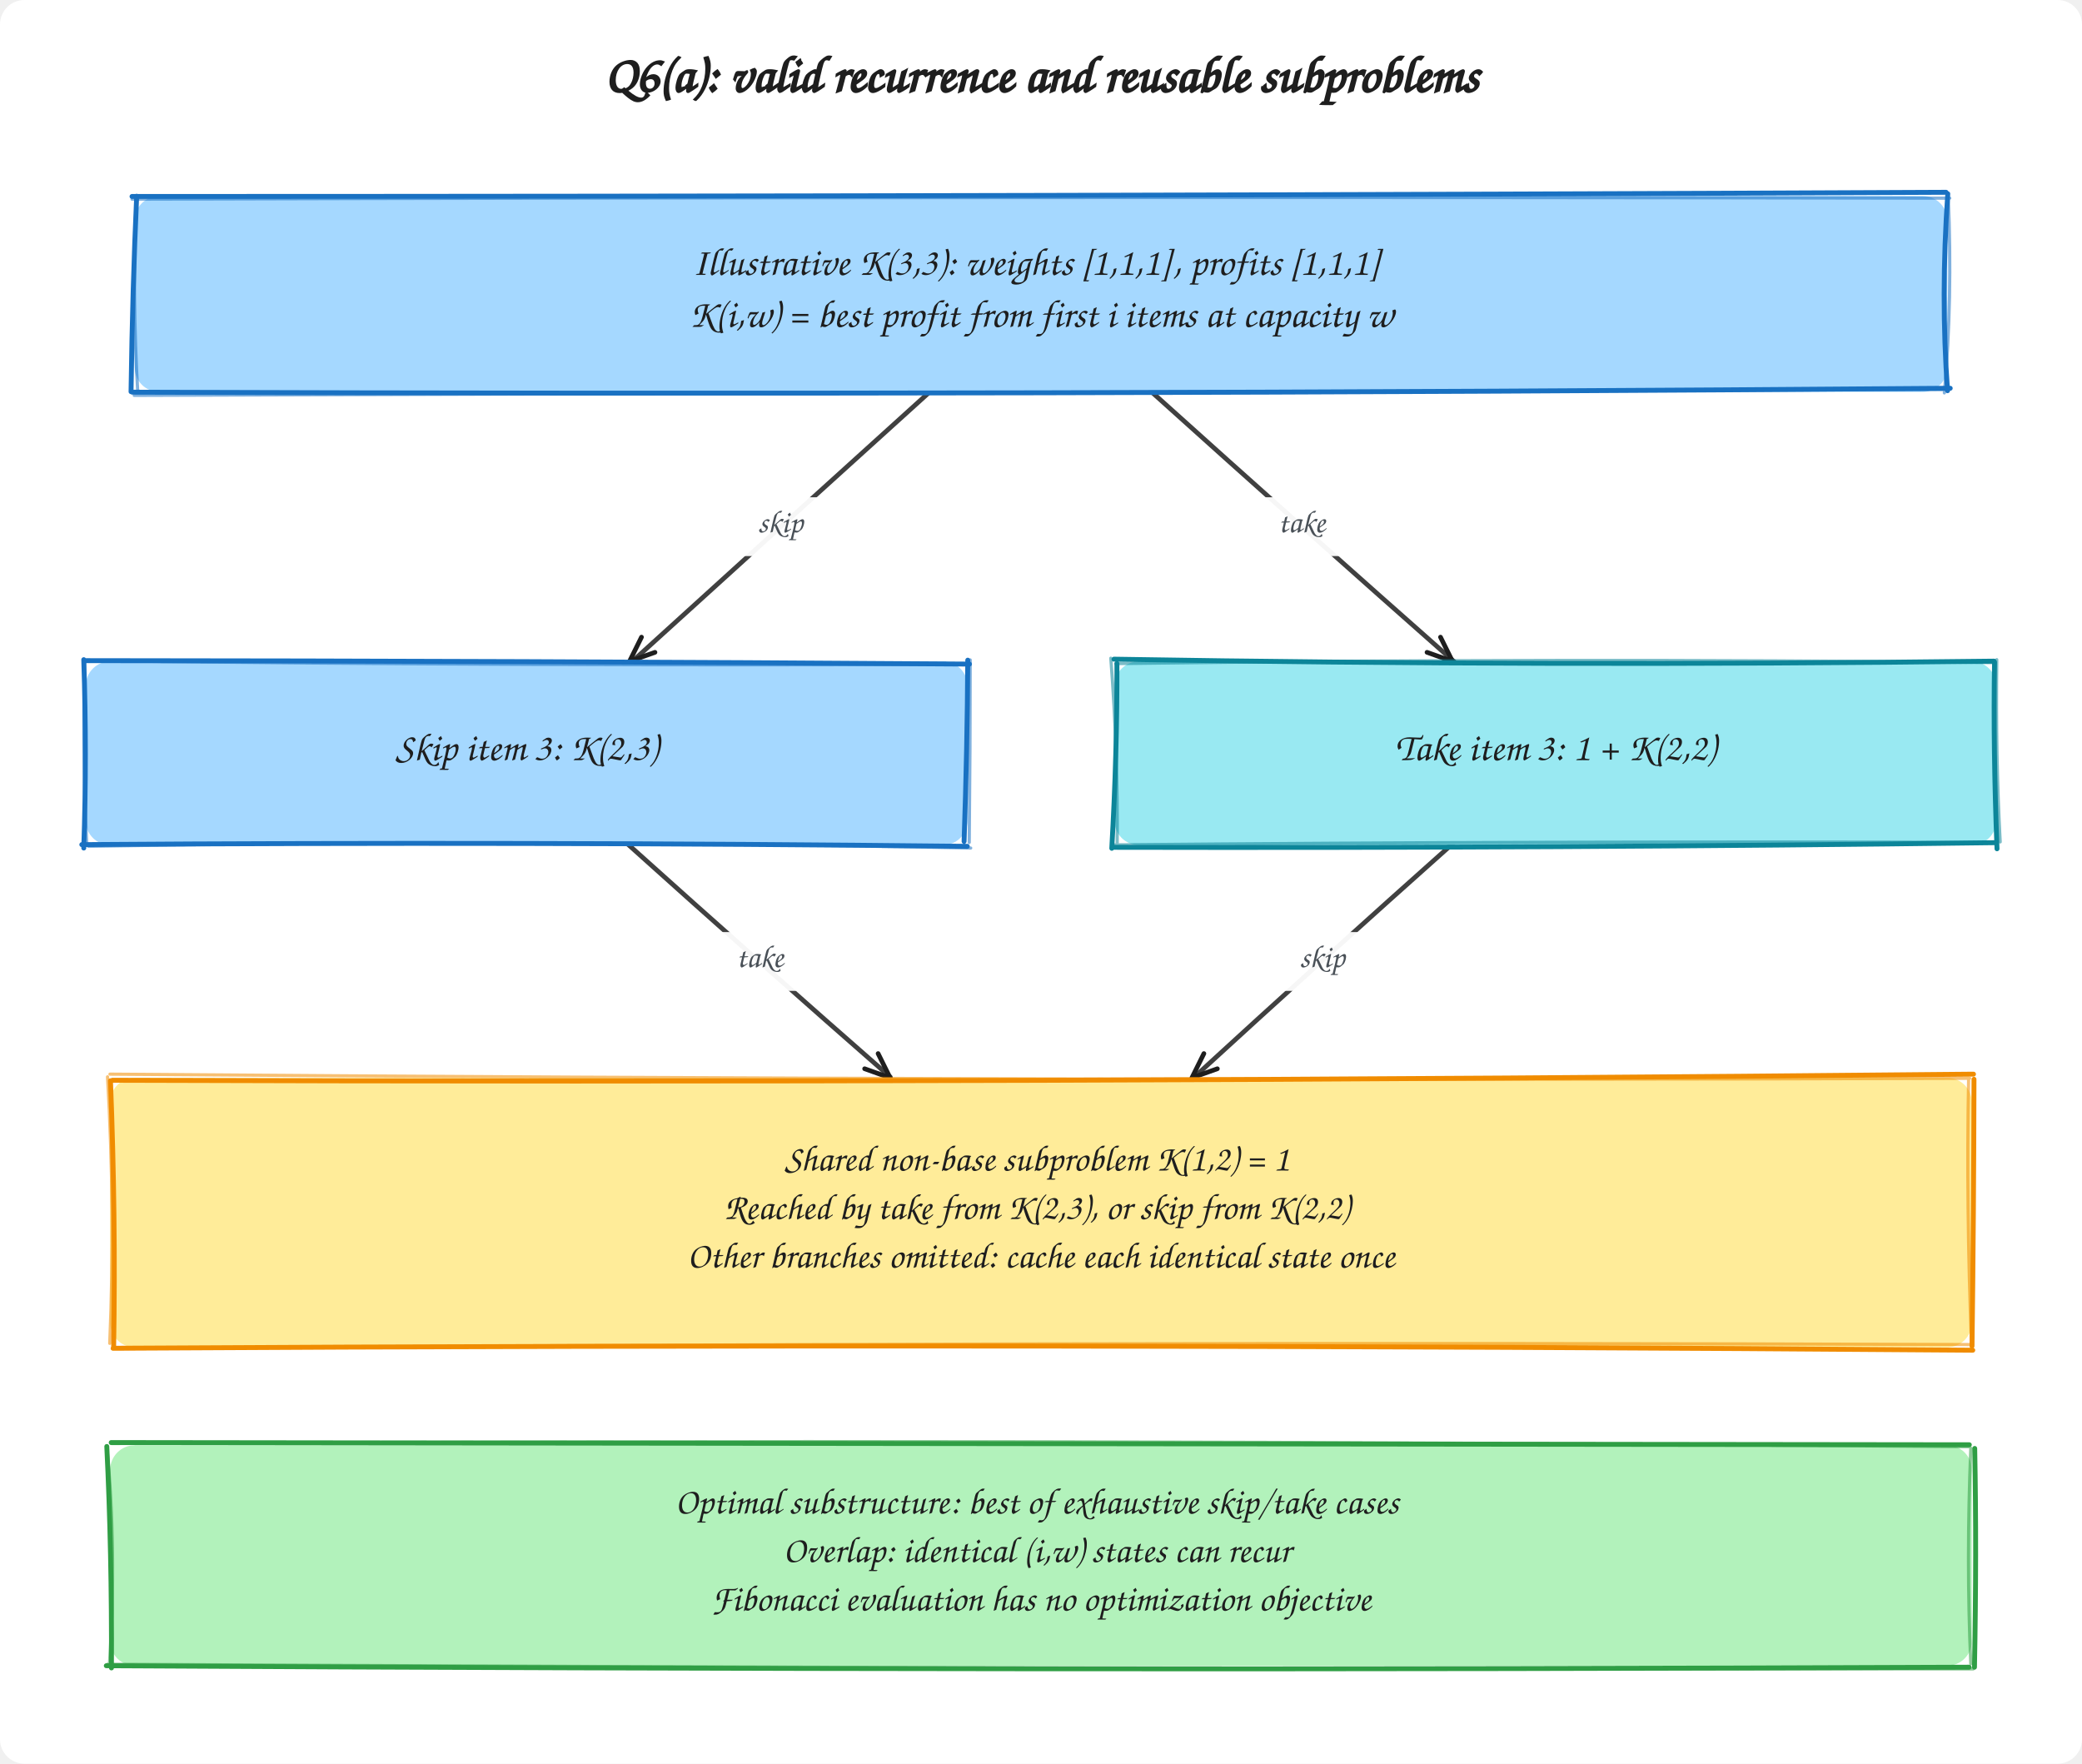
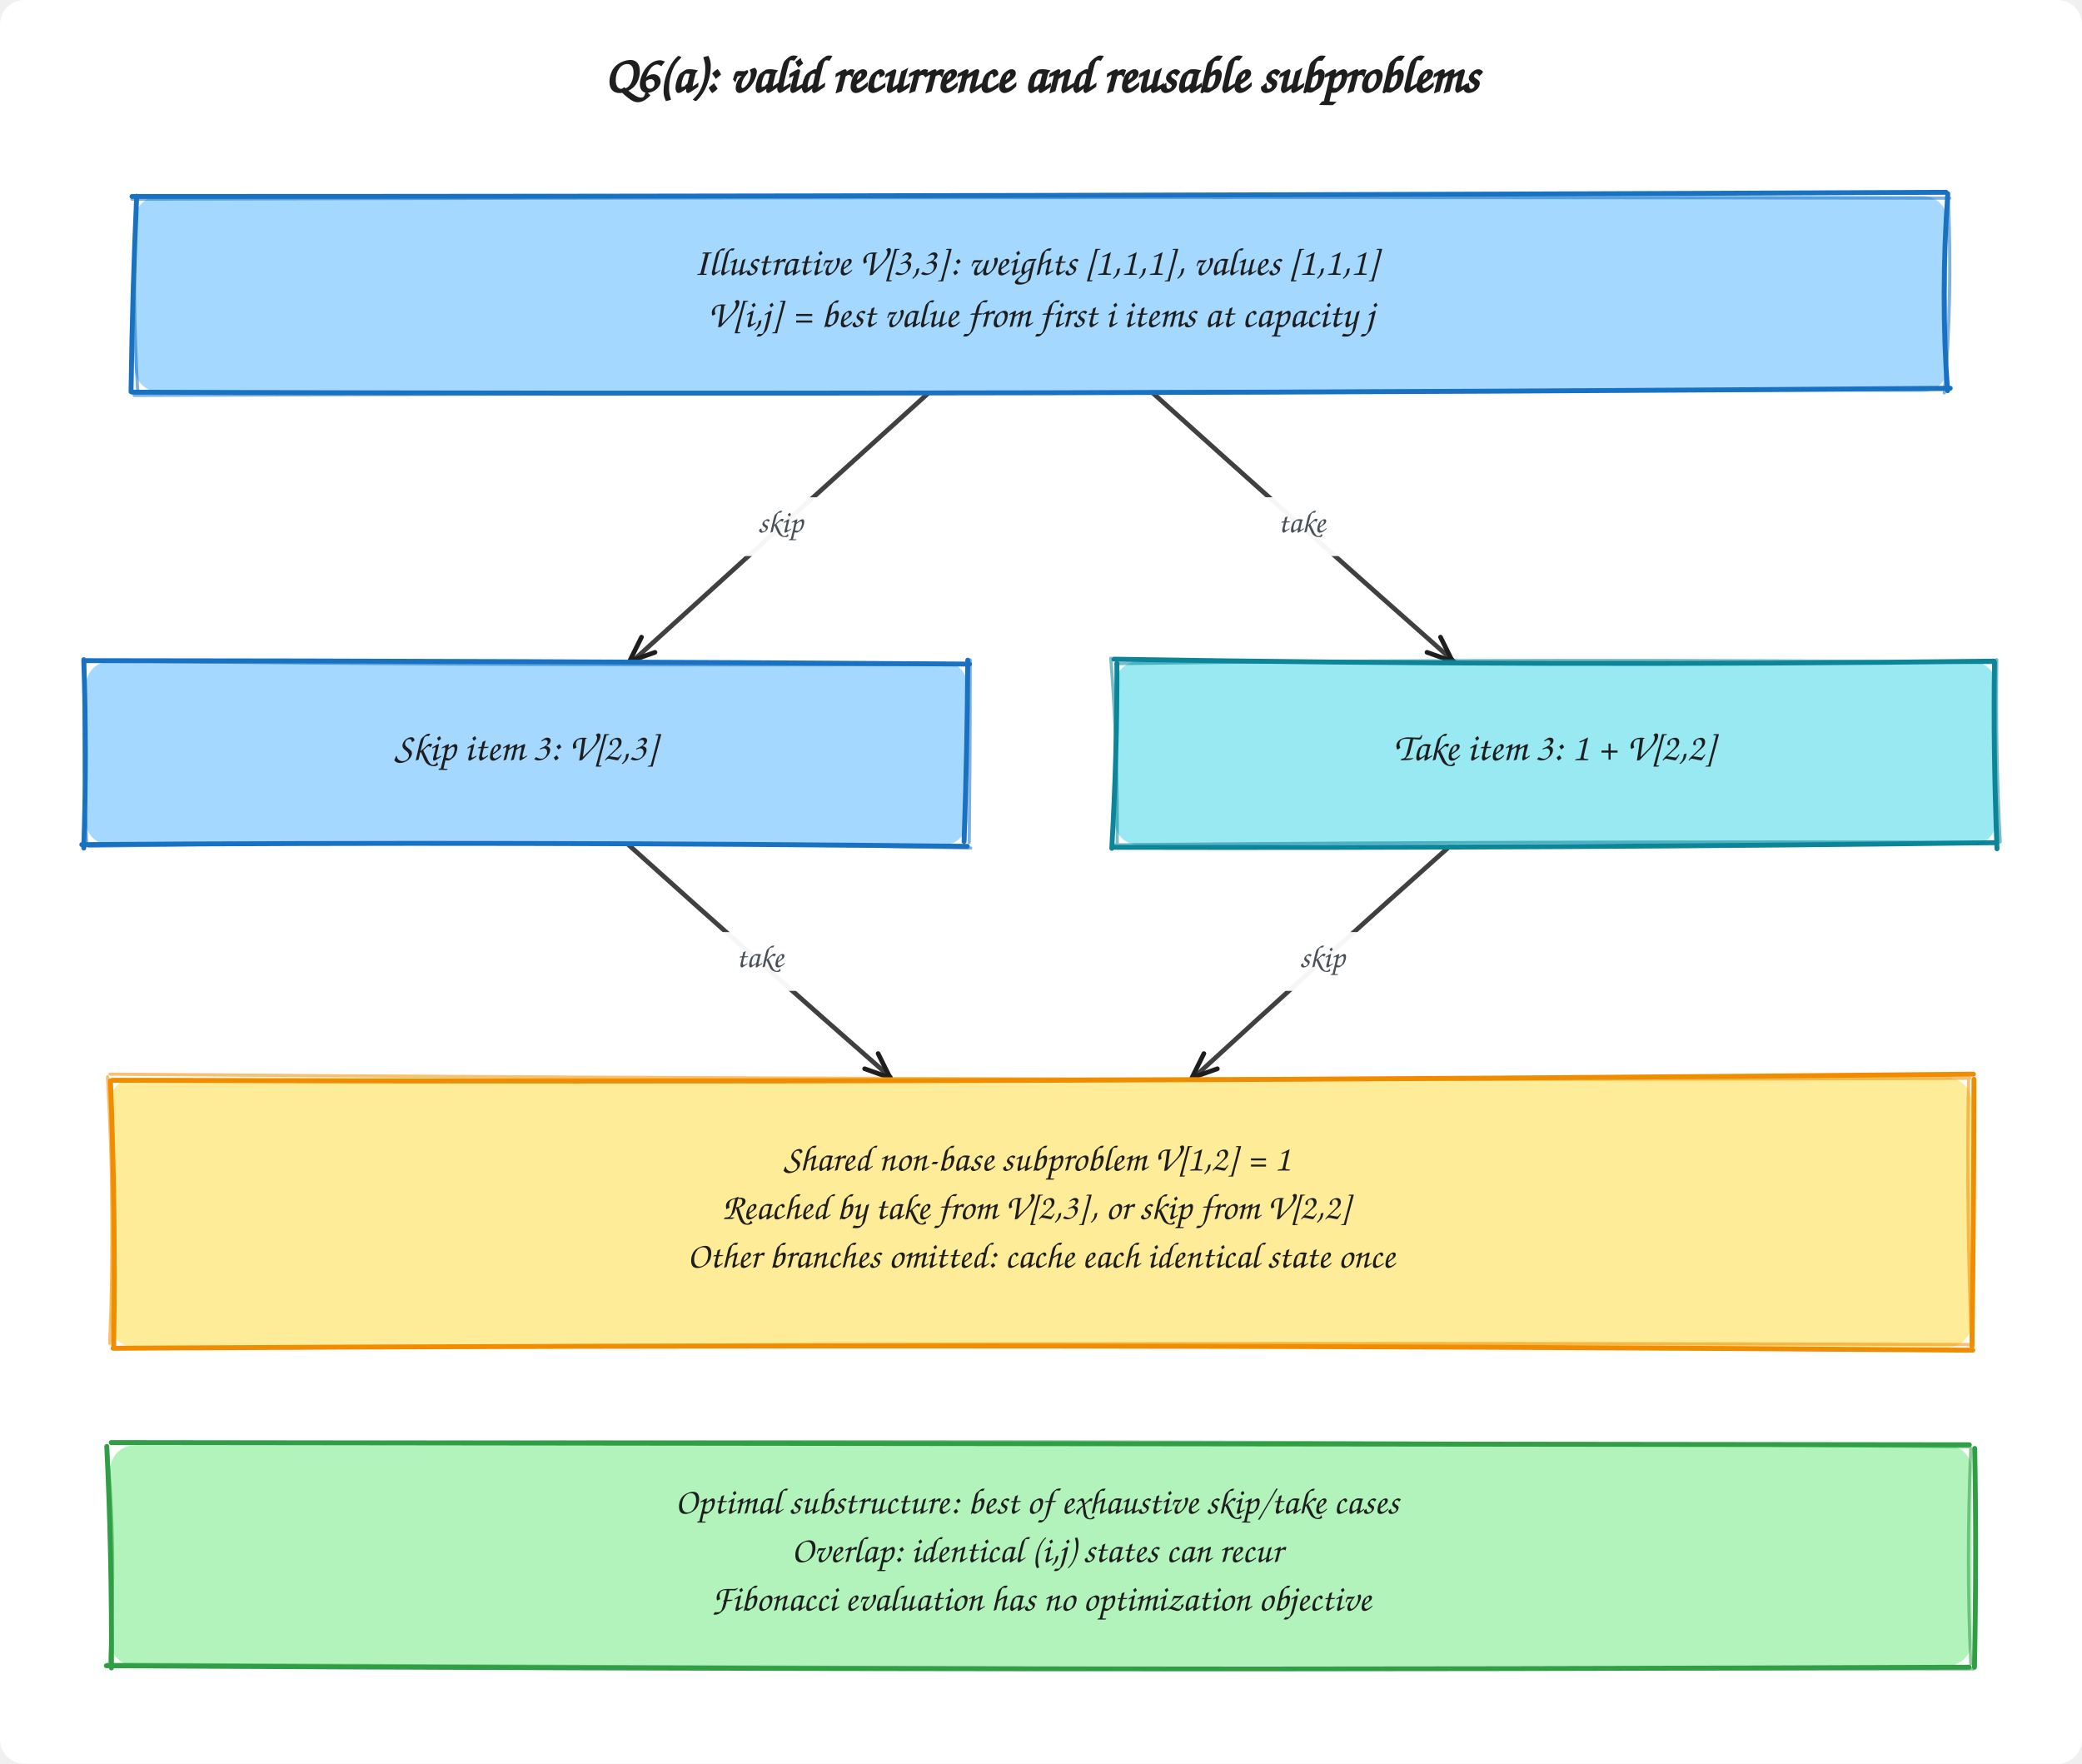
<svg xmlns="http://www.w3.org/2000/svg" width="850" height="720" viewBox="0 0 850 720" role="img" aria-label="Q6(a): valid recurrence and reusable subproblems">
  <rect width="850" height="720" fill="#ffffff" rx="10" />
  <text text-anchor="middle" dominant-baseline="central" font-family="&quot;Segoe Print&quot;, &quot;Bradley Hand&quot;, Chilanka, &quot;Comic Sans MS&quot;, &quot;Comic Neue&quot;, cursive" font-size="21" font-weight="bold" fill="#1e1e1e">
    <tspan x="425.0" y="34.0">Q6(a): valid recurrence and reusable subproblems</tspan>
  </text>
  <path d="M380.1 159.5 Q318.6 215.1 257.6 270.5" fill="none" stroke="#1e1e1e" stroke-width="1.9" stroke-linecap="round" opacity="0.85" />
  <path d="M261.9 260.1 L257.0 270.0 L267.4 266.3" fill="none" stroke="#1e1e1e" stroke-width="1.9" stroke-linecap="round" stroke-linejoin="round" />
  <rect x="295.6" y="203.0" width="46" height="24" rx="6" fill="#ffffff" opacity="0.95" />
  <text text-anchor="middle" dominant-baseline="central" font-family="&quot;Segoe Print&quot;, &quot;Bradley Hand&quot;, Chilanka, &quot;Comic Sans MS&quot;, &quot;Comic Neue&quot;, cursive" font-size="13" font-weight="normal" fill="#495057">
    <tspan x="318.6" y="215.0">skip</tspan>
  </text>
  <path d="M469.6 159.5 Q532.7 216.3 594.0 270.4" fill="none" stroke="#1e1e1e" stroke-width="1.9" stroke-linecap="round" opacity="0.85" />
  <path d="M582.6 266.3 L593.0 270.0 L588.1 260.1" fill="none" stroke="#1e1e1e" stroke-width="1.9" stroke-linecap="round" stroke-linejoin="round" />
  <rect x="508.4" y="203.0" width="46" height="24" rx="6" fill="#ffffff" opacity="0.95" />
  <text text-anchor="middle" dominant-baseline="central" font-family="&quot;Segoe Print&quot;, &quot;Bradley Hand&quot;, Chilanka, &quot;Comic Sans MS&quot;, &quot;Comic Neue&quot;, cursive" font-size="13" font-weight="normal" fill="#495057">
    <tspan x="531.4" y="215.0">take</tspan>
  </text>
  <path d="M256.4 344.7 Q309.9 392.8 363.5 439.7" fill="none" stroke="#1e1e1e" stroke-width="1.9" stroke-linecap="round" opacity="0.85" />
  <path d="M353.0 436.3 L363.4 440.0 L358.5 430.1" fill="none" stroke="#1e1e1e" stroke-width="1.9" stroke-linecap="round" stroke-linejoin="round" />
  <rect x="287.2" y="380.5" width="46" height="24" rx="6" fill="#ffffff" opacity="0.95" />
  <text text-anchor="middle" dominant-baseline="central" font-family="&quot;Segoe Print&quot;, &quot;Bradley Hand&quot;, Chilanka, &quot;Comic Sans MS&quot;, &quot;Comic Neue&quot;, cursive" font-size="13" font-weight="normal" fill="#495057">
    <tspan x="310.2" y="392.5">take</tspan>
  </text>
  <path d="M593.3 344.2 Q540.7 391.0 486.6 440.6" fill="none" stroke="#1e1e1e" stroke-width="1.9" stroke-linecap="round" opacity="0.85" />
  <path d="M491.5 430.1 L486.6 440.0 L497.0 436.3" fill="none" stroke="#1e1e1e" stroke-width="1.9" stroke-linecap="round" stroke-linejoin="round" />
  <rect x="516.8" y="380.5" width="46" height="24" rx="6" fill="#ffffff" opacity="0.95" />
  <text text-anchor="middle" dominant-baseline="central" font-family="&quot;Segoe Print&quot;, &quot;Bradley Hand&quot;, Chilanka, &quot;Comic Sans MS&quot;, &quot;Comic Neue&quot;, cursive" font-size="13" font-weight="normal" fill="#495057">
    <tspan x="539.8" y="392.5">skip</tspan>
  </text>
  <rect x="55.0" y="80.0" width="740.0" height="80.0" rx="10" fill="#a5d8ff" />
  <path d="M53.9 80.2 Q424.4 80.2 794.5 78.5 M795.2 79.1 Q792.3 120.9 795.1 159.5 M796.2 158.5 Q424.5 161.4 54.0 160.1 M53.5 159.9 Q54.1 117.5 55.8 80.1" fill="none" stroke="#1971c2" stroke-width="2" stroke-linecap="round" />
  <path d="M53.9 81.3 Q426.1 80.2 796.0 80.9 M795.4 80.6 Q797.2 122.1 793.8 160.4 M793.9 159.0 Q424.4 160.1 54.8 161.4 M56.3 161.1 Q53.9 121.2 55.6 81.1" fill="none" stroke="#1971c2" stroke-width="1.3" stroke-linecap="round" opacity="0.55" />
  <text text-anchor="middle" dominant-baseline="central" font-family="&quot;Segoe Print&quot;, &quot;Bradley Hand&quot;, Chilanka, &quot;Comic Sans MS&quot;, &quot;Comic Neue&quot;, cursive" font-size="16" font-weight="normal" fill="#1e1e1e">
-     <tspan x="425.0" y="109.4">Illustrative K(3,3): weights [1,1,1], profits [1,1,1]</tspan>
-     <tspan x="425.0" y="130.6">K(i,w) = best profit from first i items at capacity w</tspan>
+     <tspan x="425.0" y="109.4">Illustrative V[3,3]: weights [1,1,1], values [1,1,1]</tspan>
+     <tspan x="425.0" y="130.6">V[i,j] = best value from first i items at capacity j</tspan>
  </text>
  <rect x="35.0" y="270.0" width="360.0" height="75.0" rx="10" fill="#a5d8ff" />
  <path d="M35.1 269.7 Q212.4 269.8 395.8 271.1 M395.1 269.5 Q394.9 305.4 393.6 343.5 M394.9 345.5 Q213.4 343.5 33.4 344.8 M34.2 346.2 Q35.5 308.1 34.2 269.3" fill="none" stroke="#1971c2" stroke-width="2" stroke-linecap="round" />
  <path d="M36.4 269.7 Q217.3 272.0 395.1 271.2 M396.1 269.4 Q396.1 304.7 395.7 343.9 M396.3 346.2 Q216.6 342.4 36.1 345.5 M35.4 344.2 Q33.7 310.3 34.5 270.2" fill="none" stroke="#1971c2" stroke-width="1.3" stroke-linecap="round" opacity="0.55" />
  <text text-anchor="middle" dominant-baseline="central" font-family="&quot;Segoe Print&quot;, &quot;Bradley Hand&quot;, Chilanka, &quot;Comic Sans MS&quot;, &quot;Comic Neue&quot;, cursive" font-size="16" font-weight="normal" fill="#1e1e1e">
-     <tspan x="215.0" y="307.5">Skip item 3: K(2,3)</tspan>
+     <tspan x="215.0" y="307.5">Skip item 3: V[2,3]</tspan>
  </text>
  <rect x="455.0" y="270.0" width="360.0" height="75.0" rx="10" fill="#99e9f2" />
  <path d="M454.8 269.1 Q633.5 272.1 814.1 269.9 M814.3 270.3 Q813.7 305.3 815.3 346.5 M815.2 344.0 Q636.7 346.3 454.2 345.9 M453.9 346.3 Q456.1 307.7 456.0 270.9" fill="none" stroke="#0c8599" stroke-width="2" stroke-linecap="round" />
  <path d="M455.5 270.9 Q635.7 268.5 813.6 270.5 M815.2 269.3 Q814.7 309.2 816.6 343.7 M814.4 343.9 Q632.2 343.3 454.6 344.9 M456.1 345.8 Q456.5 307.4 453.5 268.7" fill="none" stroke="#0c8599" stroke-width="1.3" stroke-linecap="round" opacity="0.55" />
  <text text-anchor="middle" dominant-baseline="central" font-family="&quot;Segoe Print&quot;, &quot;Bradley Hand&quot;, Chilanka, &quot;Comic Sans MS&quot;, &quot;Comic Neue&quot;, cursive" font-size="16" font-weight="normal" fill="#1e1e1e">
-     <tspan x="635.0" y="307.5">Take item 3: 1 + K(2,2)</tspan>
+     <tspan x="635.0" y="307.5">Take item 3: 1 + V[2,2]</tspan>
  </text>
  <rect x="45.0" y="440.0" width="760.0" height="110.0" rx="10" fill="#ffec99" />
  <path d="M45.9 441.0 Q423.0 442.3 805.7 438.5 M805.9 440.6 Q805.8 496.0 805.1 549.5 M805.4 551.2 Q423.1 548.2 46.2 550.4 M46.4 549.7 Q47.3 497.0 45.1 441.2" fill="none" stroke="#f08c00" stroke-width="2" stroke-linecap="round" />
  <path d="M44.9 438.5 Q427.0 441.5 804.1 440.2 M803.7 440.8 Q802.7 492.5 804.9 549.1 M805.3 548.9 Q423.7 547.5 45.8 550.6 M44.8 548.4 Q47.1 494.2 43.9 439.6" fill="none" stroke="#f08c00" stroke-width="1.3" stroke-linecap="round" opacity="0.55" />
  <text text-anchor="middle" dominant-baseline="central" font-family="&quot;Segoe Print&quot;, &quot;Bradley Hand&quot;, Chilanka, &quot;Comic Sans MS&quot;, &quot;Comic Neue&quot;, cursive" font-size="15" font-weight="normal" fill="#1e1e1e">
-     <tspan x="425.0" y="475.2">Shared non-base subproblem K(1,2) = 1</tspan>
-     <tspan x="425.0" y="495.0">Reached by take from K(2,3), or skip from K(2,2)</tspan>
+     <tspan x="425.0" y="475.2">Shared non-base subproblem V[1,2] = 1</tspan>
+     <tspan x="425.0" y="495.0">Reached by take from V[2,3], or skip from V[2,2]</tspan>
    <tspan x="425.0" y="514.8">Other branches omitted: cache each identical state once</tspan>
  </text>
  <rect x="45.0" y="590.0" width="760.0" height="90.0" rx="10" fill="#b2f2bb" />
  <path d="M45.4 588.9 Q427.5 589.4 804.0 589.8 M806.2 591.3 Q807.0 633.9 806.1 680.6 M803.9 680.6 Q427.3 682.2 43.4 680.0 M45.5 680.9 Q45.7 633.5 43.6 590.5" fill="none" stroke="#2f9e44" stroke-width="2" stroke-linecap="round" />
  <path d="M45.6 589.3 Q424.7 587.2 803.6 590.6 M804.6 591.2 Q802.7 637.4 804.6 679.2 M805.6 681.3 Q426.8 681.4 43.9 679.4 M44.7 679.2 Q47.7 632.9 43.6 590.2" fill="none" stroke="#2f9e44" stroke-width="1.3" stroke-linecap="round" opacity="0.55" />
  <text text-anchor="middle" dominant-baseline="central" font-family="&quot;Segoe Print&quot;, &quot;Bradley Hand&quot;, Chilanka, &quot;Comic Sans MS&quot;, &quot;Comic Neue&quot;, cursive" font-size="15" font-weight="normal" fill="#1e1e1e">
    <tspan x="425.0" y="615.2">Optimal substructure: best of exhaustive skip/take cases</tspan>
-     <tspan x="425.0" y="635.0">Overlap: identical (i,w) states can recur</tspan>
+     <tspan x="425.0" y="635.0">Overlap: identical (i,j) states can recur</tspan>
    <tspan x="425.0" y="654.8">Fibonacci evaluation has no optimization objective</tspan>
  </text>
</svg>
